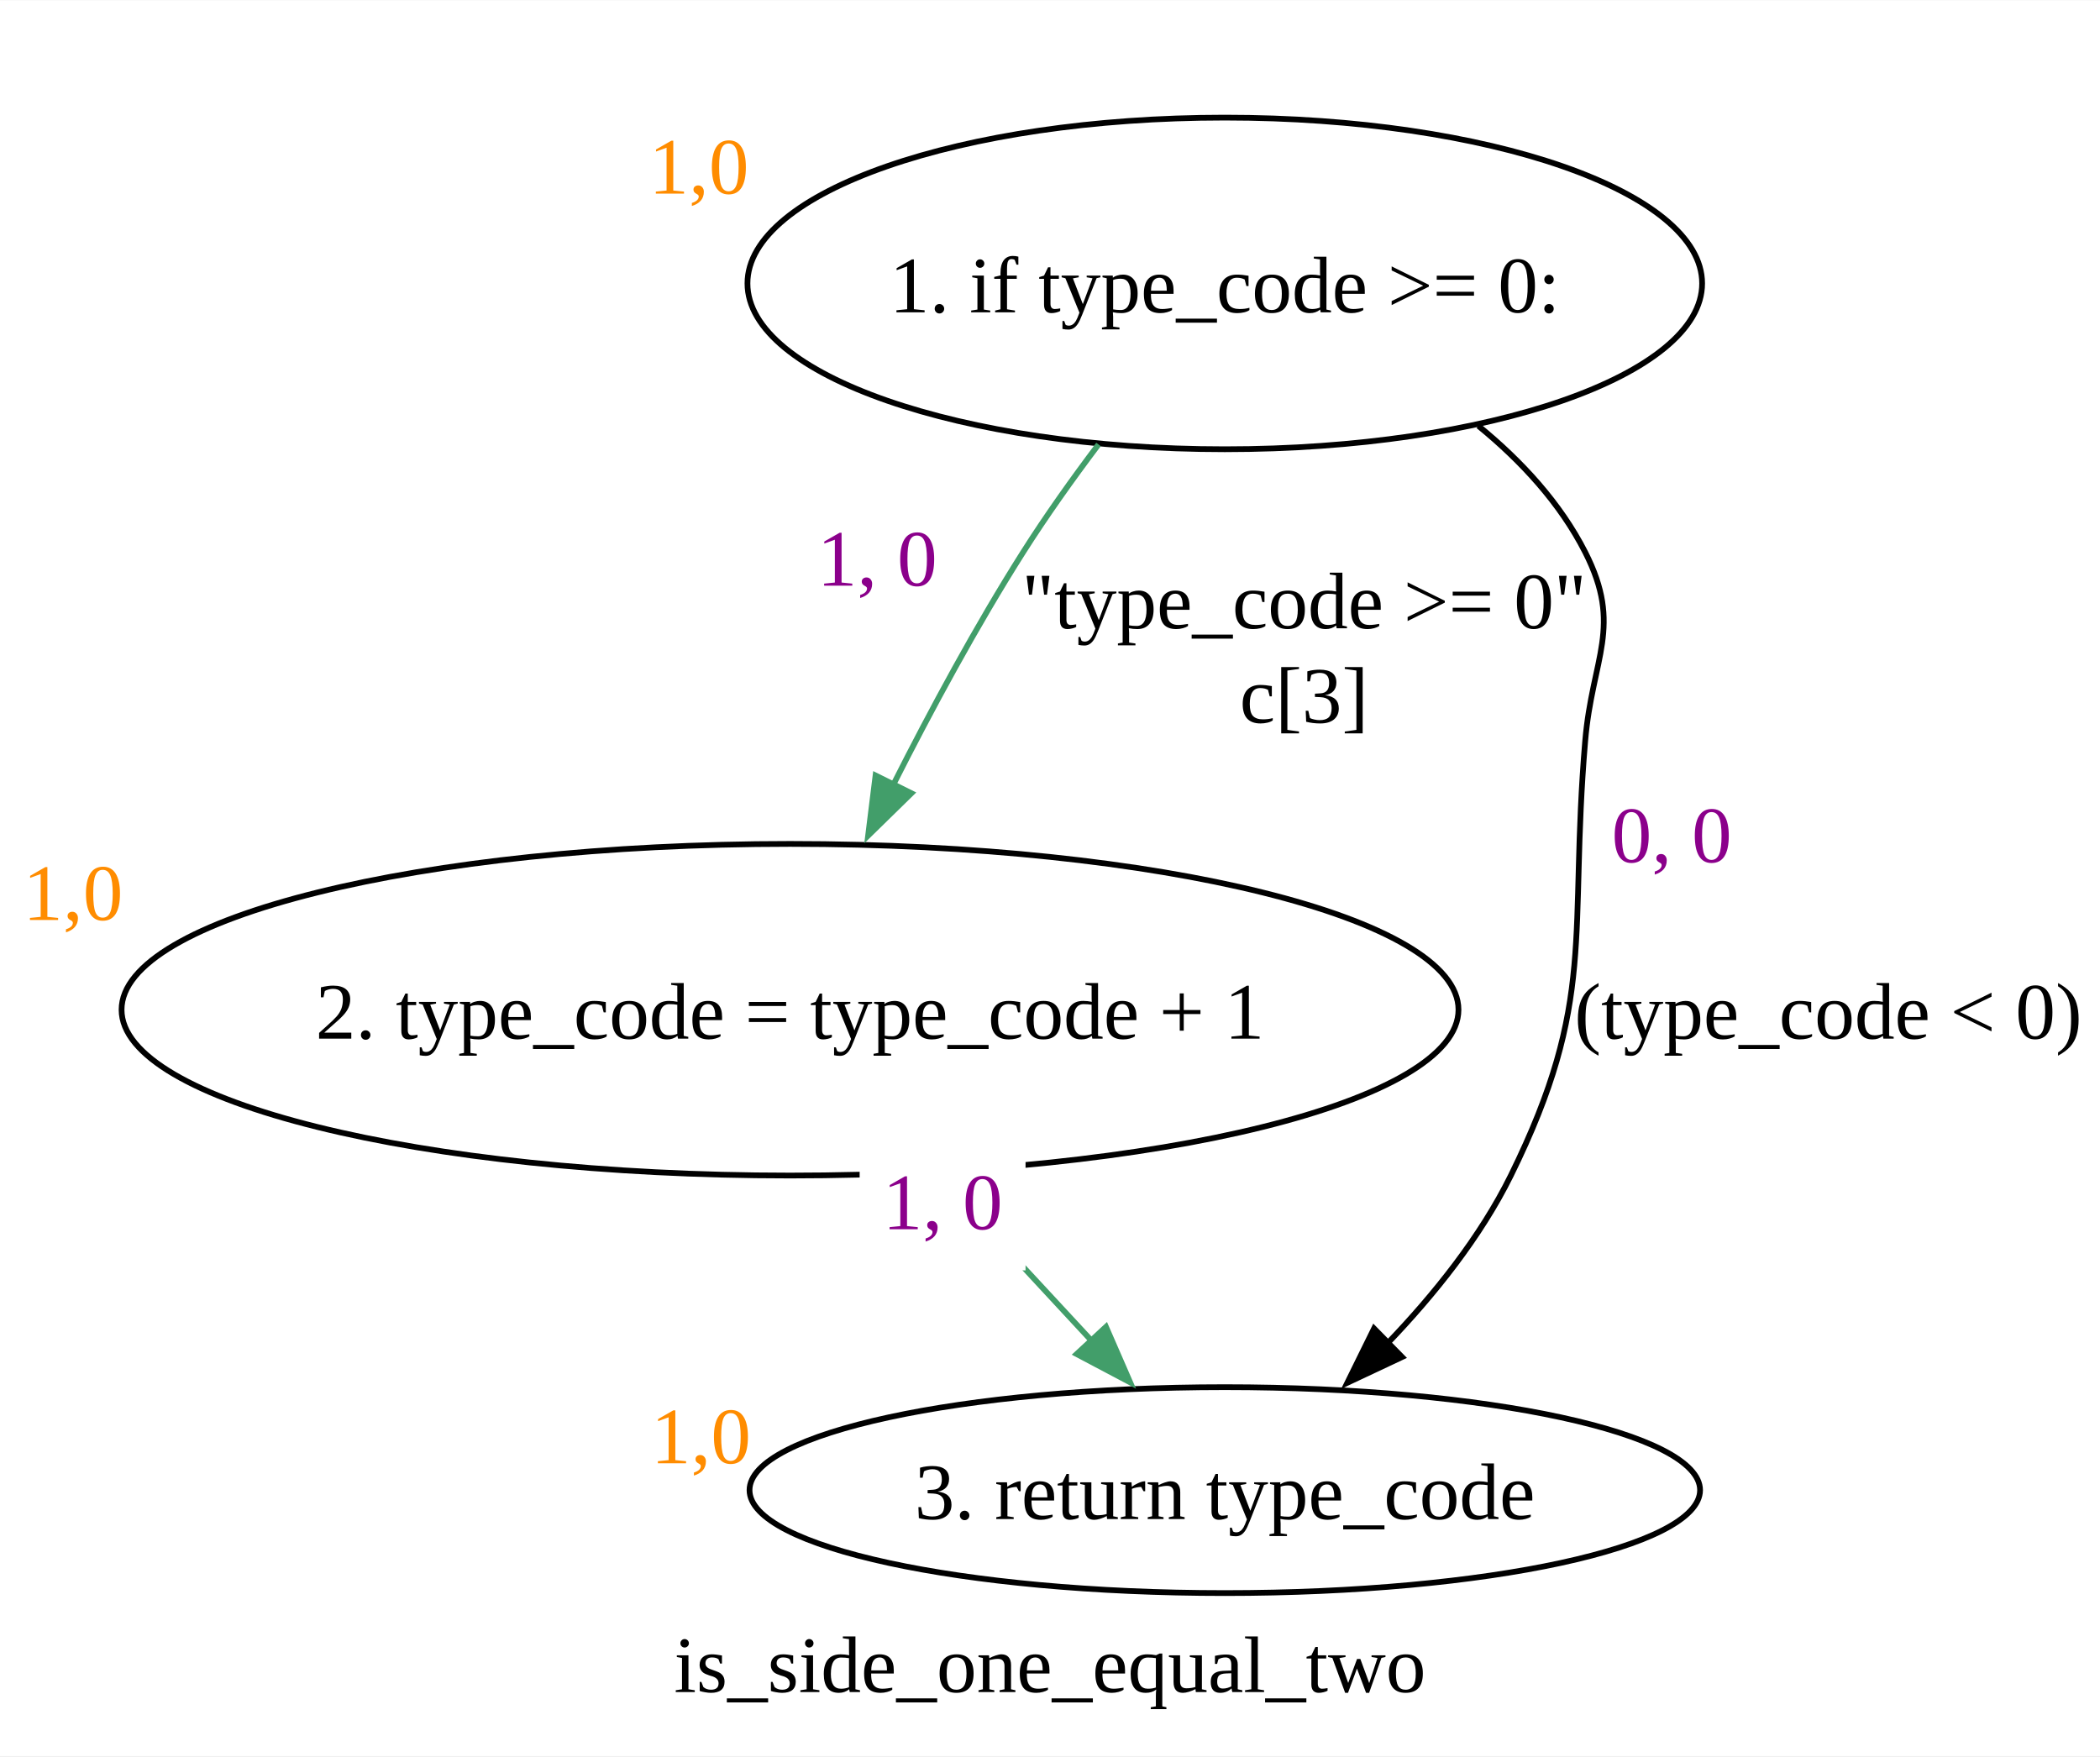
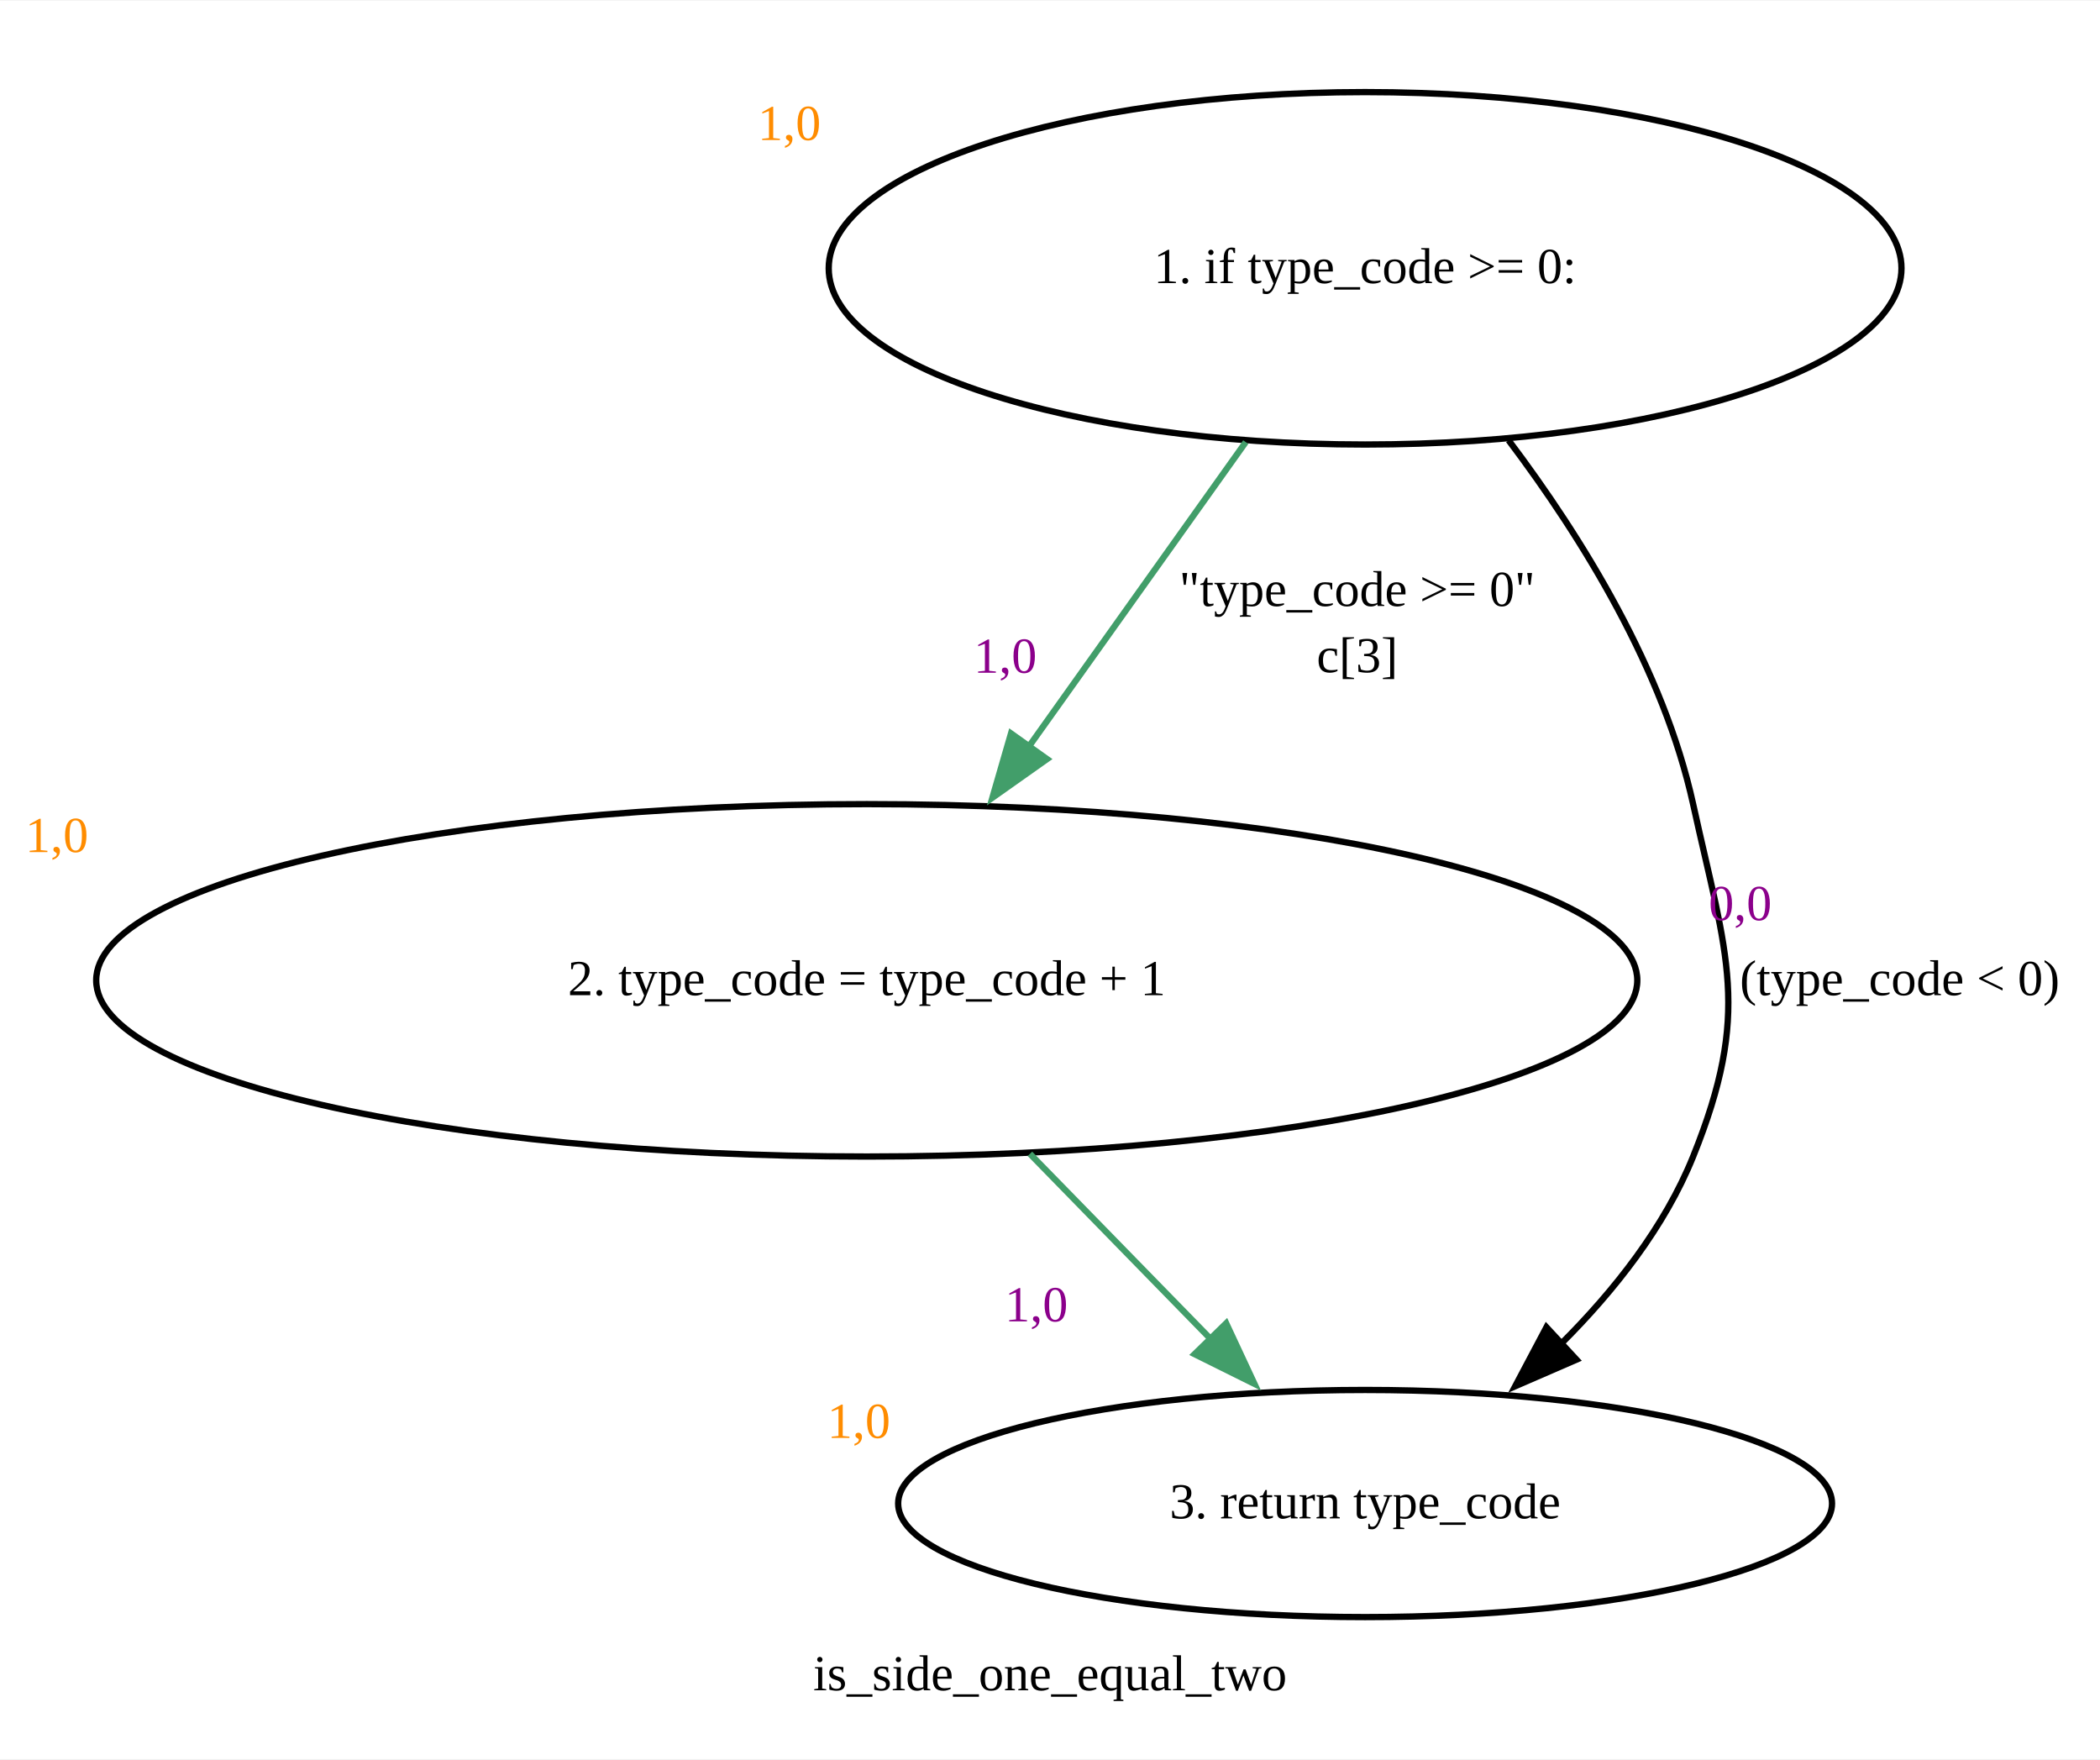
- <svg xmlns="http://www.w3.org/2000/svg" width="367pt" height="307pt" viewBox="0.00 0.00 367.09 306.97">
-   <g id="graph0" class="graph" transform="scale(1 1) rotate(0) translate(4 302.97)">
-     <polygon fill="white" stroke="none" points="-4,4 -4,-302.97 363.09,-302.97 363.09,4 -4,4" />
-     <text text-anchor="middle" x="179.54" y="-7.2" font-family="Times New Roman,serif" font-size="14.00">is_side_one_equal_two</text>
+ <svg xmlns="http://www.w3.org/2000/svg" width="333pt" height="279pt" viewBox="0.00 0.00 332.90 278.72">
+   <g id="graph0" class="graph" transform="scale(1 1) rotate(0) translate(4 274.72)">
+     <polygon fill="white" stroke="none" points="-4,4 -4,-274.72 328.9,-274.72 328.9,4 -4,4" />
+     <text text-anchor="middle" x="162.45" y="-6.9" font-family="Times New Roman,serif" font-size="8.00">is_side_one_equal_two</text>
    <g id="node1" class="node">
-       <ellipse fill="none" stroke="black" cx="210.1" cy="-253.47" rx="83.44" ry="28.99" />
-       <text text-anchor="middle" x="210.1" y="-248.42" font-family="Times New Roman,serif" font-size="14.00">1. if type_code &gt;= 0:</text>
-       <text text-anchor="start" x="109.41" y="-269.17" font-family="Times New Roman,serif" font-size="14.00" fill="darkorange">1,0</text>
+       <ellipse fill="none" stroke="black" cx="212.4" cy="-232.29" rx="85.03" ry="27.93" />
+       <text text-anchor="middle" x="212.4" y="-229.94" font-family="Times New Roman,serif" font-size="8.00">1. if type_code &gt;= 0:</text>
+       <text text-anchor="start" x="116.12" y="-252.62" font-family="Times New Roman,serif" font-size="8.00" fill="darkorange">1,0</text>
    </g>
    <g id="node2" class="node">
-       <ellipse fill="none" stroke="black" cx="134.1" cy="-126.49" rx="116.85" ry="28.99" />
-       <text text-anchor="middle" x="134.1" y="-121.44" font-family="Times New Roman,serif" font-size="14.00">2. type_code = type_code + 1</text>
-       <text text-anchor="start" x="0" y="-142.18" font-family="Times New Roman,serif" font-size="14.00" fill="darkorange">1,0</text>
+       <ellipse fill="none" stroke="black" cx="133.4" cy="-119.43" rx="122.15" ry="27.93" />
+       <text text-anchor="middle" x="133.4" y="-117.08" font-family="Times New Roman,serif" font-size="8.00">2. type_code = type_code + 1</text>
+       <text text-anchor="start" x="0" y="-139.76" font-family="Times New Roman,serif" font-size="8.00" fill="darkorange">1,0</text>
    </g>
    <g id="edge1" class="edge">
-       <path fill="none" stroke="#429e6a" d="M188.03,-225.32C183.46,-219.27 178.84,-212.77 174.85,-206.48 166.7,-193.63 158.78,-178.95 152.12,-165.77" />
-       <polygon fill="#429e6a" stroke="#429e6a" points="155.32,-164.34 147.75,-156.93 149.05,-167.45 155.32,-164.34" />
-       <text text-anchor="middle" x="223.97" y="-193.18" font-family="Times New Roman,serif" font-size="14.00">"type_code &gt;= 0"</text>
-       <text text-anchor="middle" x="223.97" y="-176.68" font-family="Times New Roman,serif" font-size="14.00">c[3]</text>
-       <polygon fill="white" stroke="none" points="134.83,-193.43 134.83,-217.93 163.83,-217.93 163.83,-193.43 134.83,-193.43" />
-       <text text-anchor="start" x="138.83" y="-200.63" font-family="Times New Roman,serif" font-size="14.00" fill="darkmagenta">1, 0</text>
+       <path fill="none" stroke="#429e6a" d="M193.48,-204.74C183.1,-190.17 170.09,-171.92 158.84,-156.12" />
+       <polygon fill="#429e6a" stroke="#429e6a" points="161.98,-154.5 153.32,-148.38 156.27,-158.56 161.98,-154.5" />
+       <text text-anchor="middle" x="211.15" y="-178.76" font-family="Times New Roman,serif" font-size="8.00">"type_code &gt;= 0"</text>
+       <text text-anchor="middle" x="211.15" y="-168.26" font-family="Times New Roman,serif" font-size="8.00">c[3]</text>
+       <text text-anchor="start" x="150.35" y="-168.18" font-family="Times New Roman,serif" font-size="8.00" fill="darkmagenta">  1,0   </text>
    </g>
    <g id="node3" class="node">
-       <ellipse fill="none" stroke="black" cx="210.1" cy="-42.5" rx="83.08" ry="18" />
-       <text text-anchor="middle" x="210.1" y="-37.45" font-family="Times New Roman,serif" font-size="14.00">3. return type_code</text>
-       <text text-anchor="start" x="109.77" y="-47.2" font-family="Times New Roman,serif" font-size="14.00" fill="darkorange">1,0</text>
+       <ellipse fill="none" stroke="black" cx="212.4" cy="-36.5" rx="74.02" ry="18" />
+       <text text-anchor="middle" x="212.4" y="-34.15" font-family="Times New Roman,serif" font-size="8.00">3. return type_code</text>
+       <text text-anchor="start" x="127.14" y="-46.9" font-family="Times New Roman,serif" font-size="8.00" fill="darkorange">1,0</text>
    </g>
    <g id="edge2" class="edge">
-       <path fill="none" stroke="black" d="M254.43,-228.56C261.96,-222.41 268.74,-215.05 273.1,-206.48 279.74,-193.41 274.34,-188.1 273.1,-173.48 270.2,-139.34 275.25,-128.23 260.1,-97.5 254.8,-86.76 246.68,-76.64 238.51,-68.13" />
-       <polygon fill="black" stroke="black" points="241.09,-65.77 231.51,-61.26 236.19,-70.76 241.09,-65.77" />
-       <text text-anchor="middle" x="315.59" y="-121.44" font-family="Times New Roman,serif" font-size="14.00">(type_code &lt; 0)</text>
-       <polygon fill="white" stroke="none" points="273.73,-145.08 273.73,-169.58 302.73,-169.58 302.73,-145.08 273.73,-145.08" />
-       <text text-anchor="start" x="277.73" y="-152.28" font-family="Times New Roman,serif" font-size="14.00" fill="darkmagenta">0, 0</text>
+       <path fill="none" stroke="black" d="M235.15,-205.03C246.9,-189.45 259.73,-168.62 264.4,-147.36 269.73,-123.11 273.69,-114.53 264.4,-91.5 259.91,-80.36 251.91,-70.24 243.5,-61.85" />
+       <polygon fill="black" stroke="black" points="245.91,-59.31 236.19,-55.09 241.15,-64.45 245.91,-59.31" />
+       <text text-anchor="middle" x="297.15" y="-117.08" font-family="Times New Roman,serif" font-size="8.00">(type_code &lt; 0)</text>
+       <text text-anchor="start" x="266.86" y="-128.96" font-family="Times New Roman,serif" font-size="8.00" fill="darkmagenta">  0,0   </text>
    </g>
    <g id="edge3" class="edge">
-       <path fill="none" stroke="#429e6a" d="M159.83,-97.73C168.57,-88.3 178.29,-77.81 186.83,-68.6" />
-       <polygon fill="#429e6a" stroke="#429e6a" points="189.33,-71.05 193.56,-61.34 184.2,-66.29 189.33,-71.05" />
-       <polygon fill="white" stroke="none" points="146.27,-80.92 146.27,-105.42 175.27,-105.42 175.27,-80.92 146.27,-80.92" />
-       <text text-anchor="start" x="150.27" y="-88.12" font-family="Times New Roman,serif" font-size="14.00" fill="darkmagenta">1, 0</text>
+       <path fill="none" stroke="#429e6a" d="M159.27,-91.93C168.5,-82.47 178.87,-71.85 187.98,-62.52" />
+       <polygon fill="#429e6a" stroke="#429e6a" points="190.38,-65.07 194.86,-55.47 185.37,-60.18 190.38,-65.07" />
+       <text text-anchor="start" x="155.28" y="-65.37" font-family="Times New Roman,serif" font-size="8.00" fill="darkmagenta">  1,0   </text>
    </g>
  </g>
</svg>
